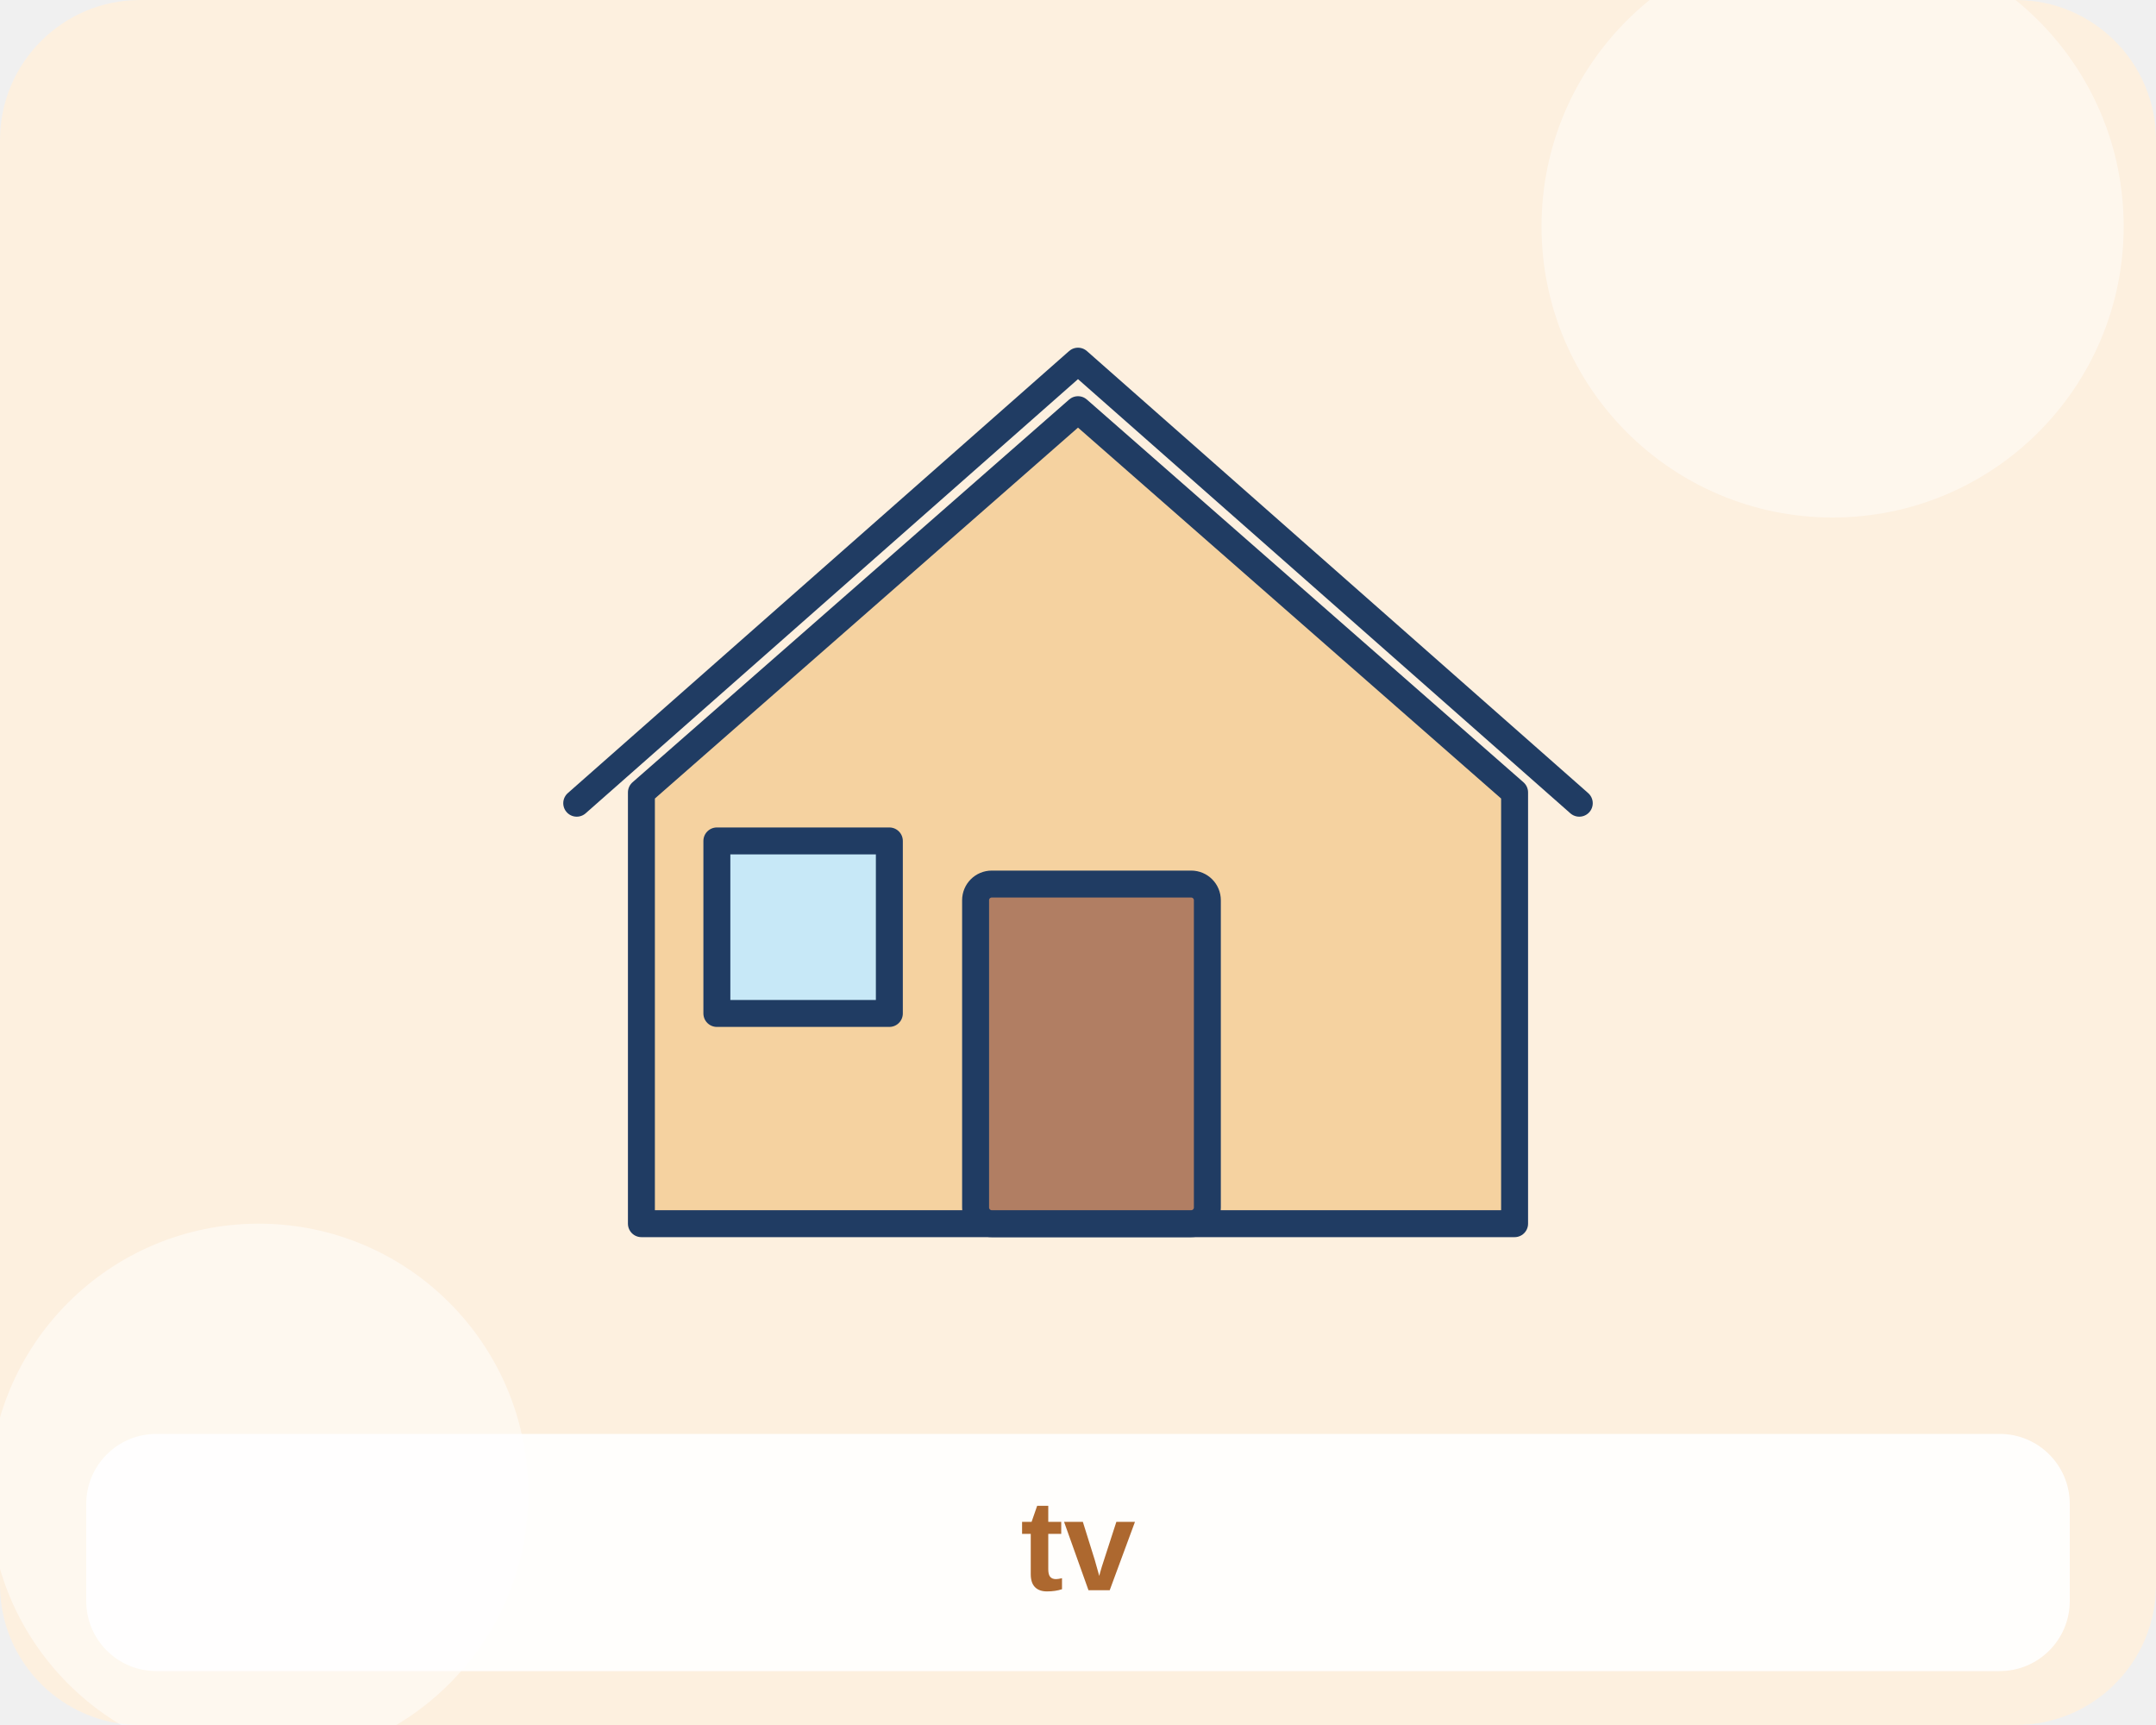
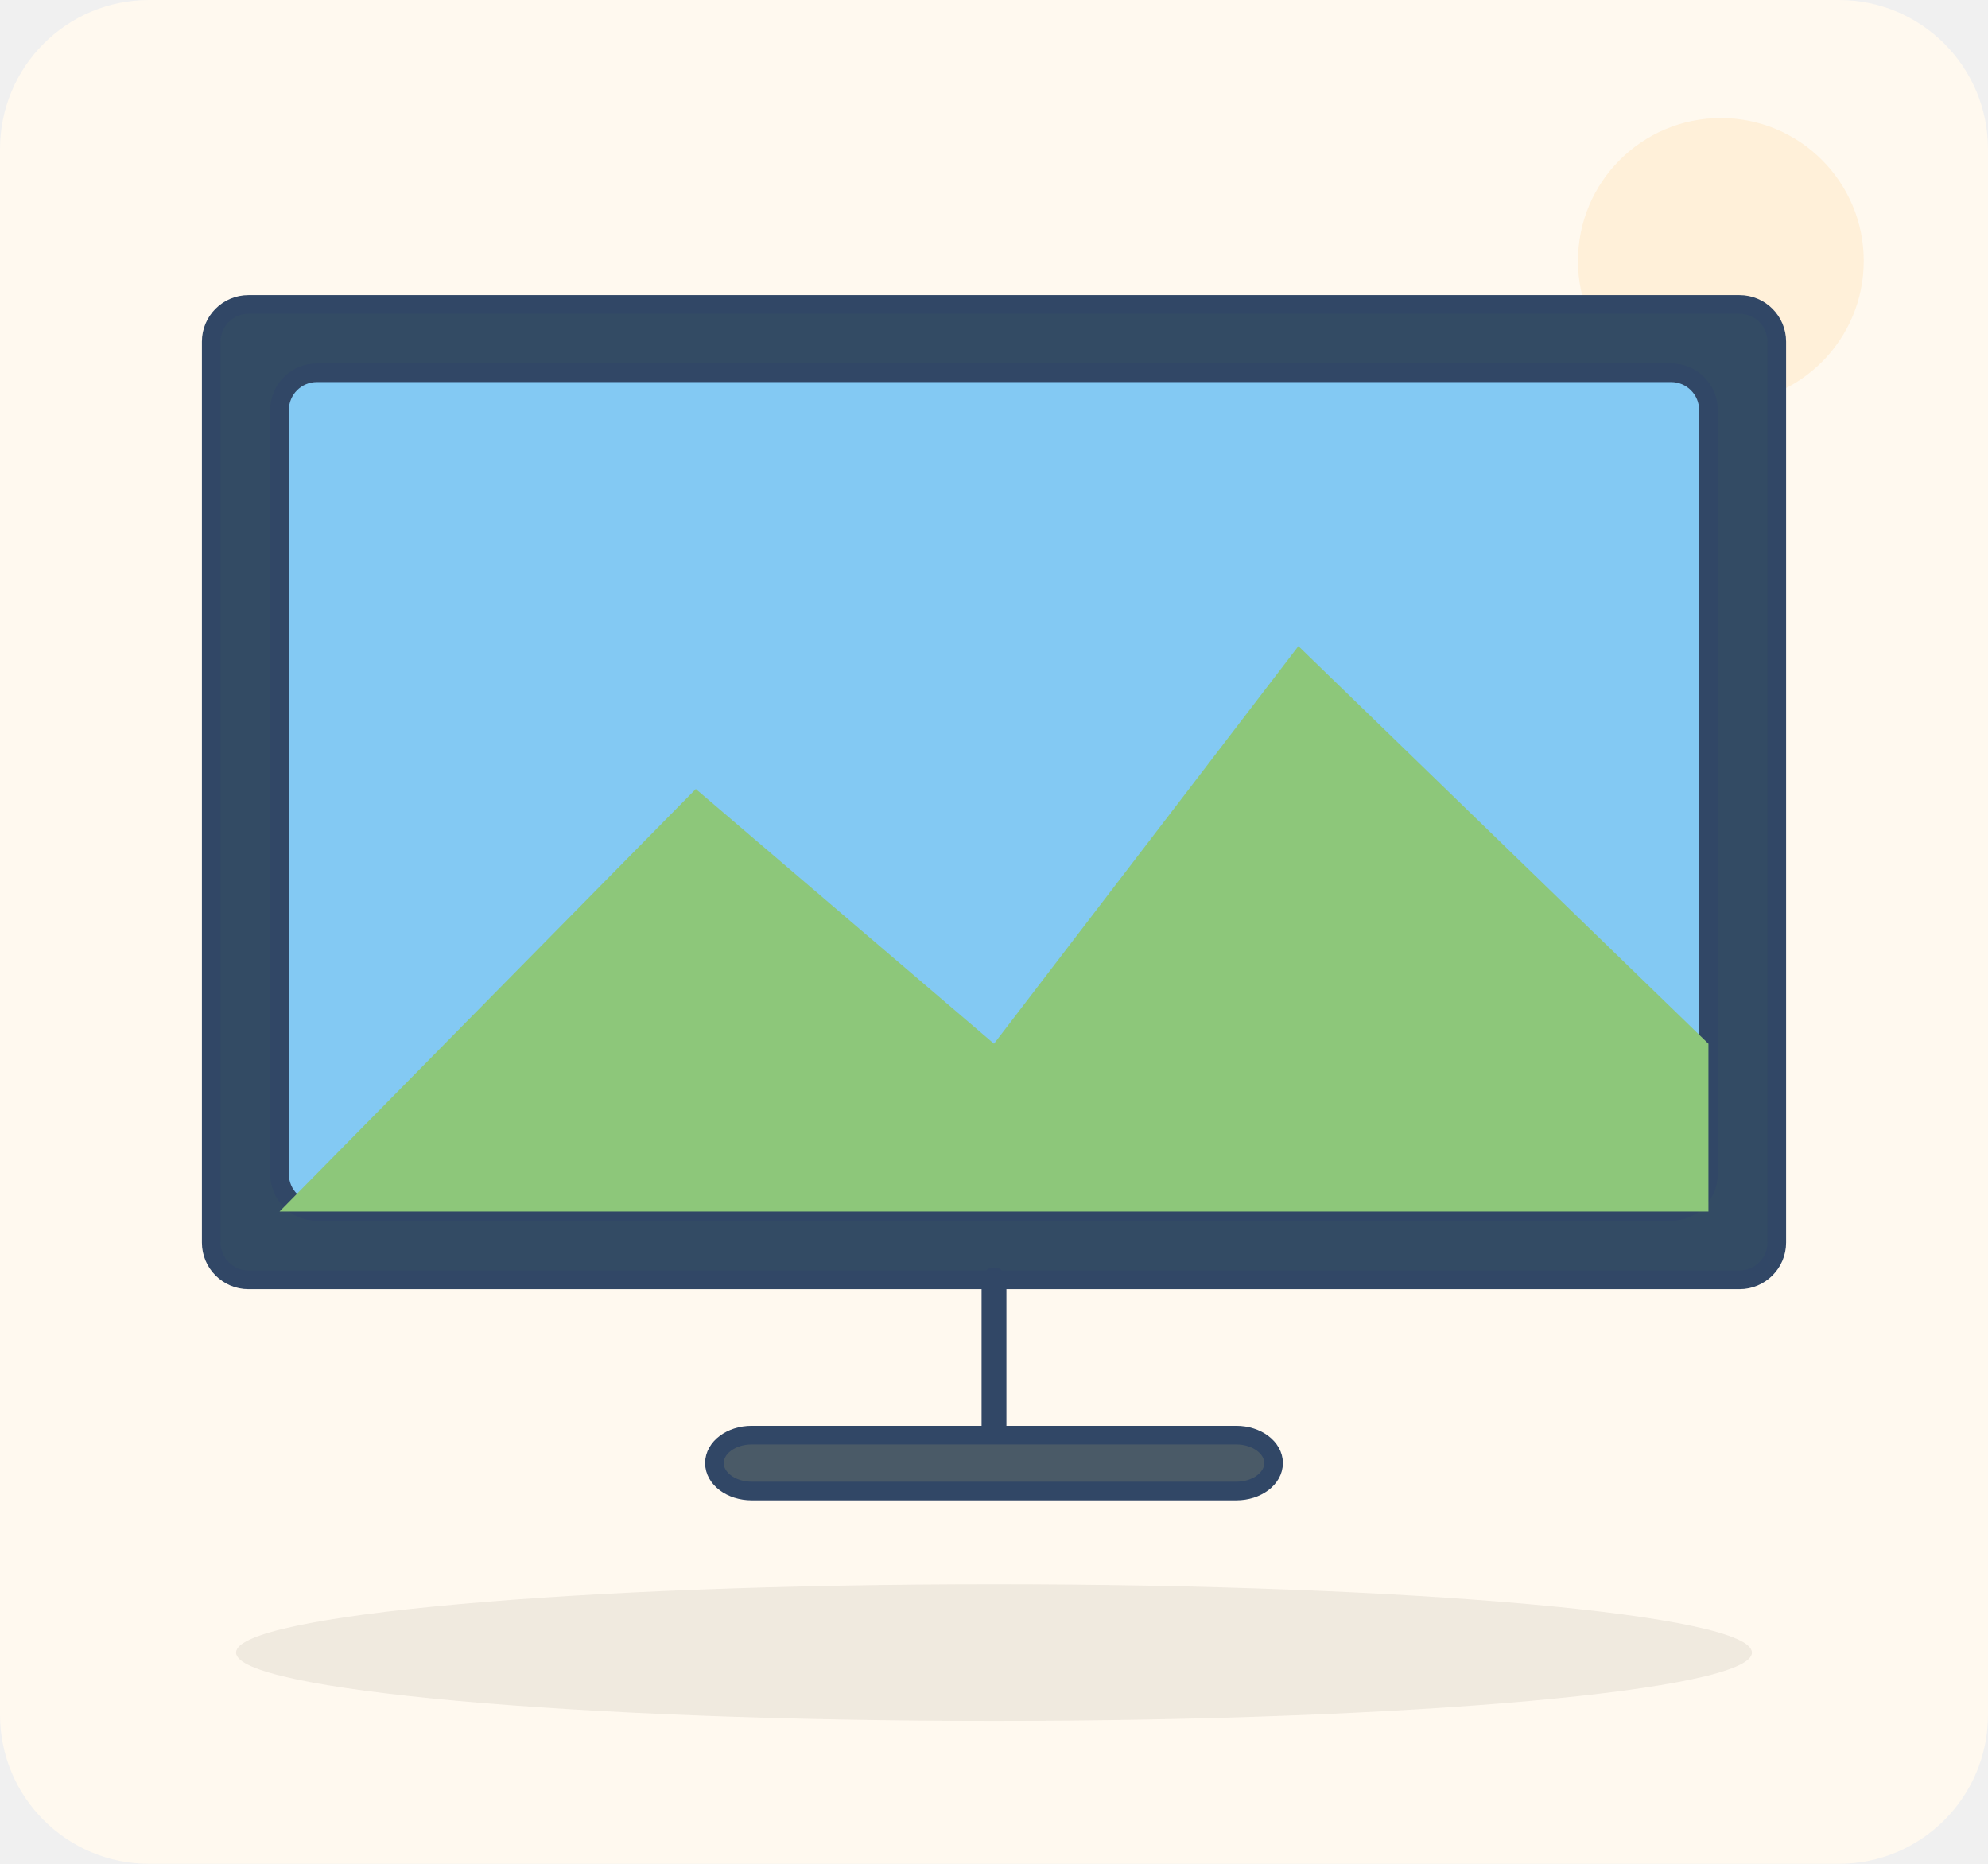
- <svg xmlns="http://www.w3.org/2000/svg" width="400" height="320" viewBox="0 0 400 320" role="img" aria-label="Illustration: tv">
-   <rect width="400" height="320" rx="26" fill="#fdf0df" />
-   <circle cx="340" cy="42" r="54" fill="#ffffff" opacity=".45" />
-   <circle cx="48" cy="277" r="50" fill="#ffffff" opacity=".5" />
-   <g transform="translate(38 1)">
-     <path d="M81 146 L162 75 L243 146 V226 H81Z" fill="#f5d2a0" stroke="#203c63" stroke-width="5" stroke-linecap="round" stroke-linejoin="round" />
-     <path d="M69 148 L162 66 L255 148" fill="none" stroke="#203c63" stroke-width="5" stroke-linecap="round" stroke-linejoin="round" />
-     <rect x="143" y="163" width="43" height="63" rx="3" fill="#b17e63" stroke="#203c63" stroke-width="5" stroke-linecap="round" stroke-linejoin="round" />
-     <rect x="95" y="155" width="32" height="32" fill="#c7e8f7" stroke="#203c63" stroke-width="5" stroke-linecap="round" stroke-linejoin="round" />
-   </g>
-   <rect x="16" y="266" width="368" height="44" rx="13" fill="#ffffff" opacity=".92" />
-   <text x="200" y="295" font-size="24" text-anchor="middle" font-family="Arial, sans-serif" font-weight="bold" fill="#ad682f">tv</text>
+ <svg xmlns="http://www.w3.org/2000/svg" width="320" height="300" viewBox="0 0 320 300">
+   <rect width="320" height="300" rx="24" fill="#fff9ef" />
+   <circle cx="277" cy="42" r="23" fill="#fff0d9" />
+   <ellipse cx="160" cy="266" rx="122" ry="11" fill="#e6dfd4" opacity=".6" />
+   <rect x="34" y="49" width="252" height="157" rx="6" fill="#334b64" stroke="#314766" stroke-width="3" />
+   <rect x="45" y="60" width="230" height="135" rx="6" fill="#83c9f3" stroke="#314766" stroke-width="3" />
+   <path d="M45 195 L112 127 L160 168 L209 104 L275 168 L275 195 Z" fill="#8dc77a" stroke="none" stroke-width="3" stroke-linejoin="round" />
+   <path d="M160 206 L160 232" stroke="#314766" stroke-width="4" stroke-linecap="round" />
+   <rect x="115" y="231" width="90" height="9" rx="6" fill="#4a5a67" stroke="#314766" stroke-width="3" />
</svg>
